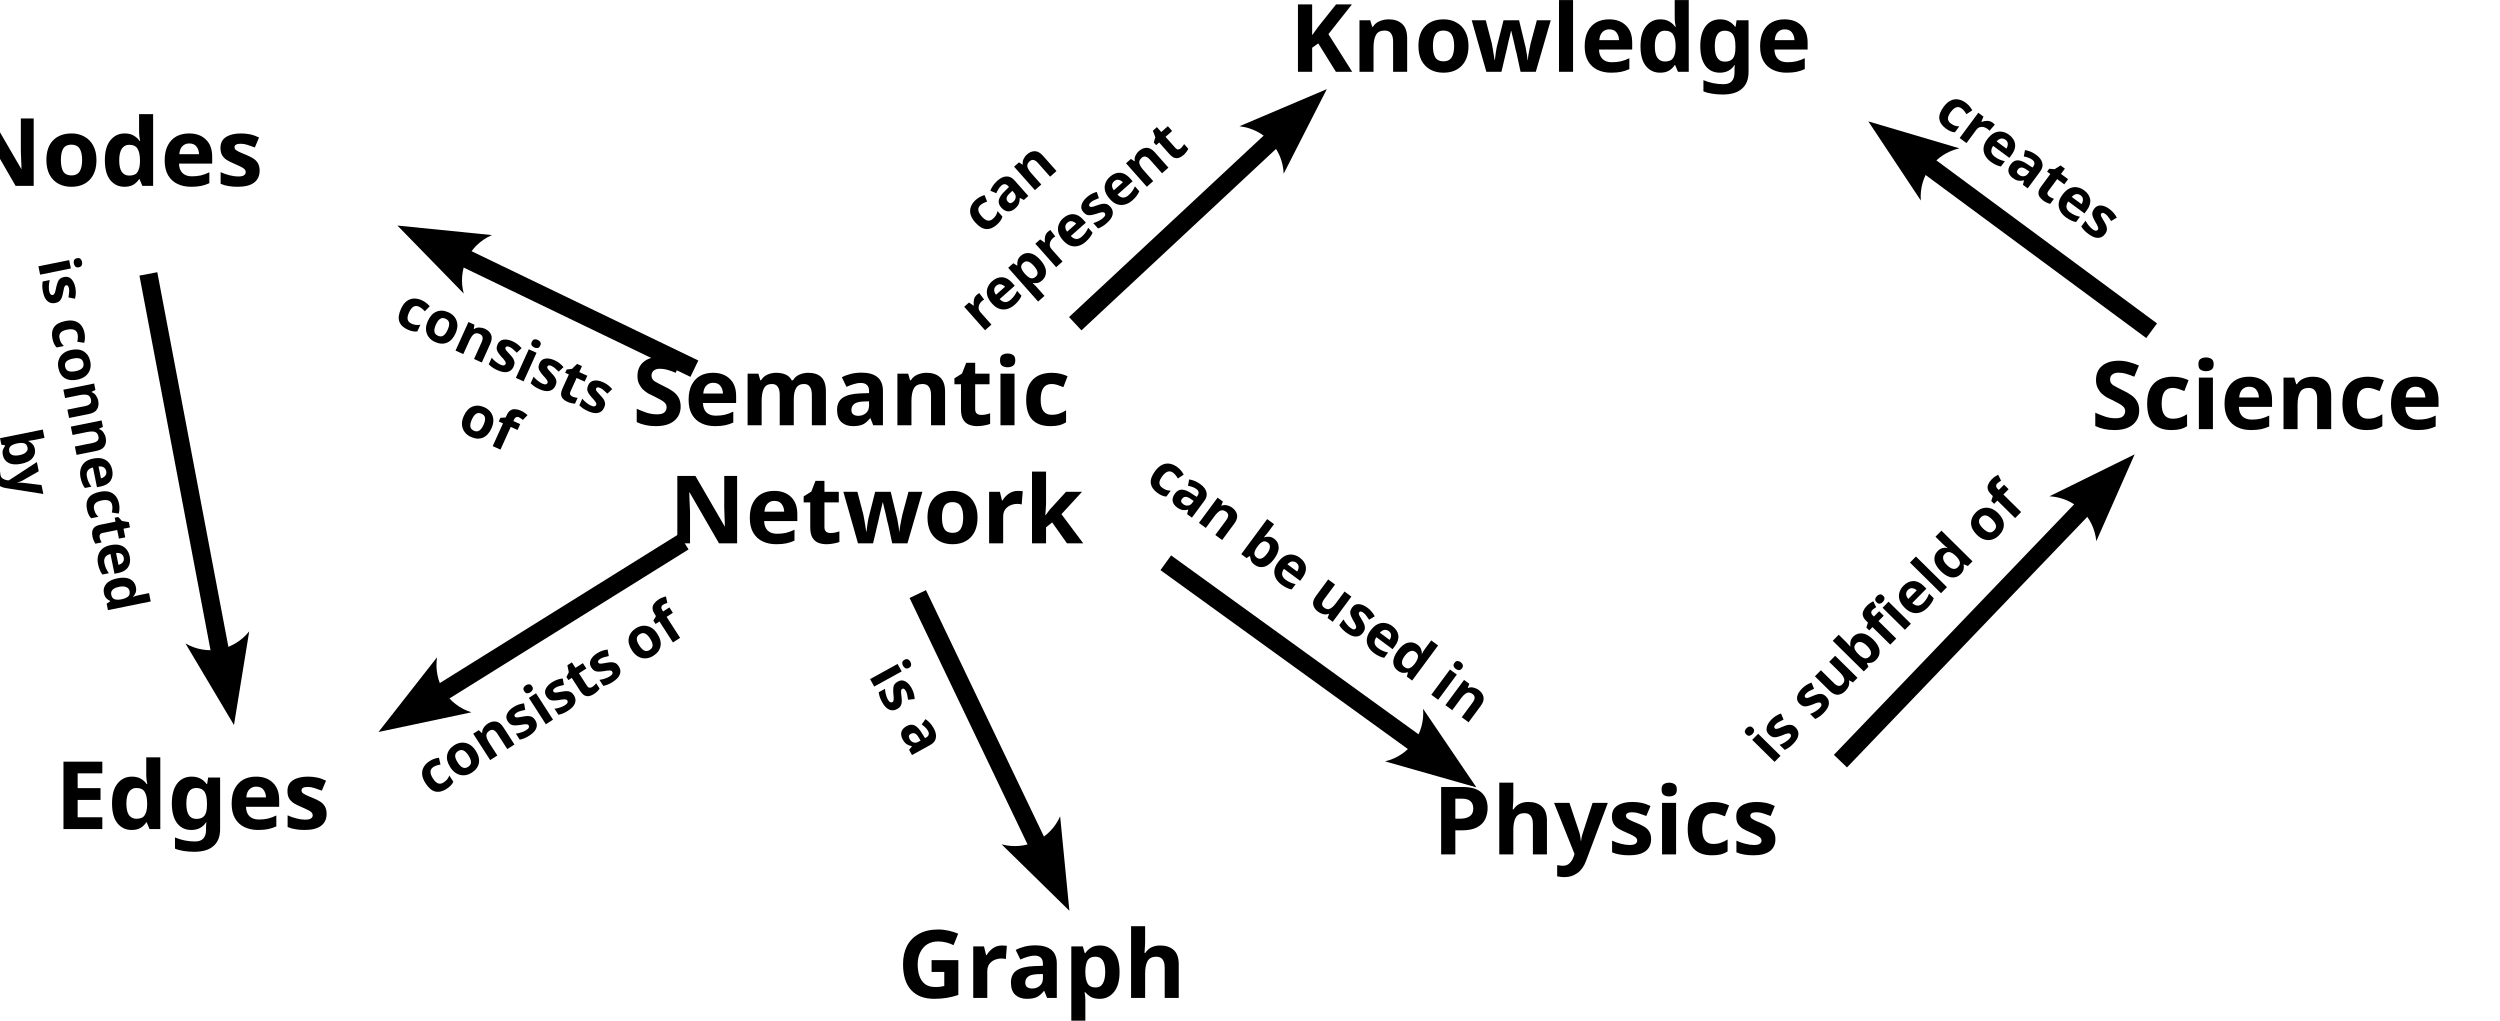
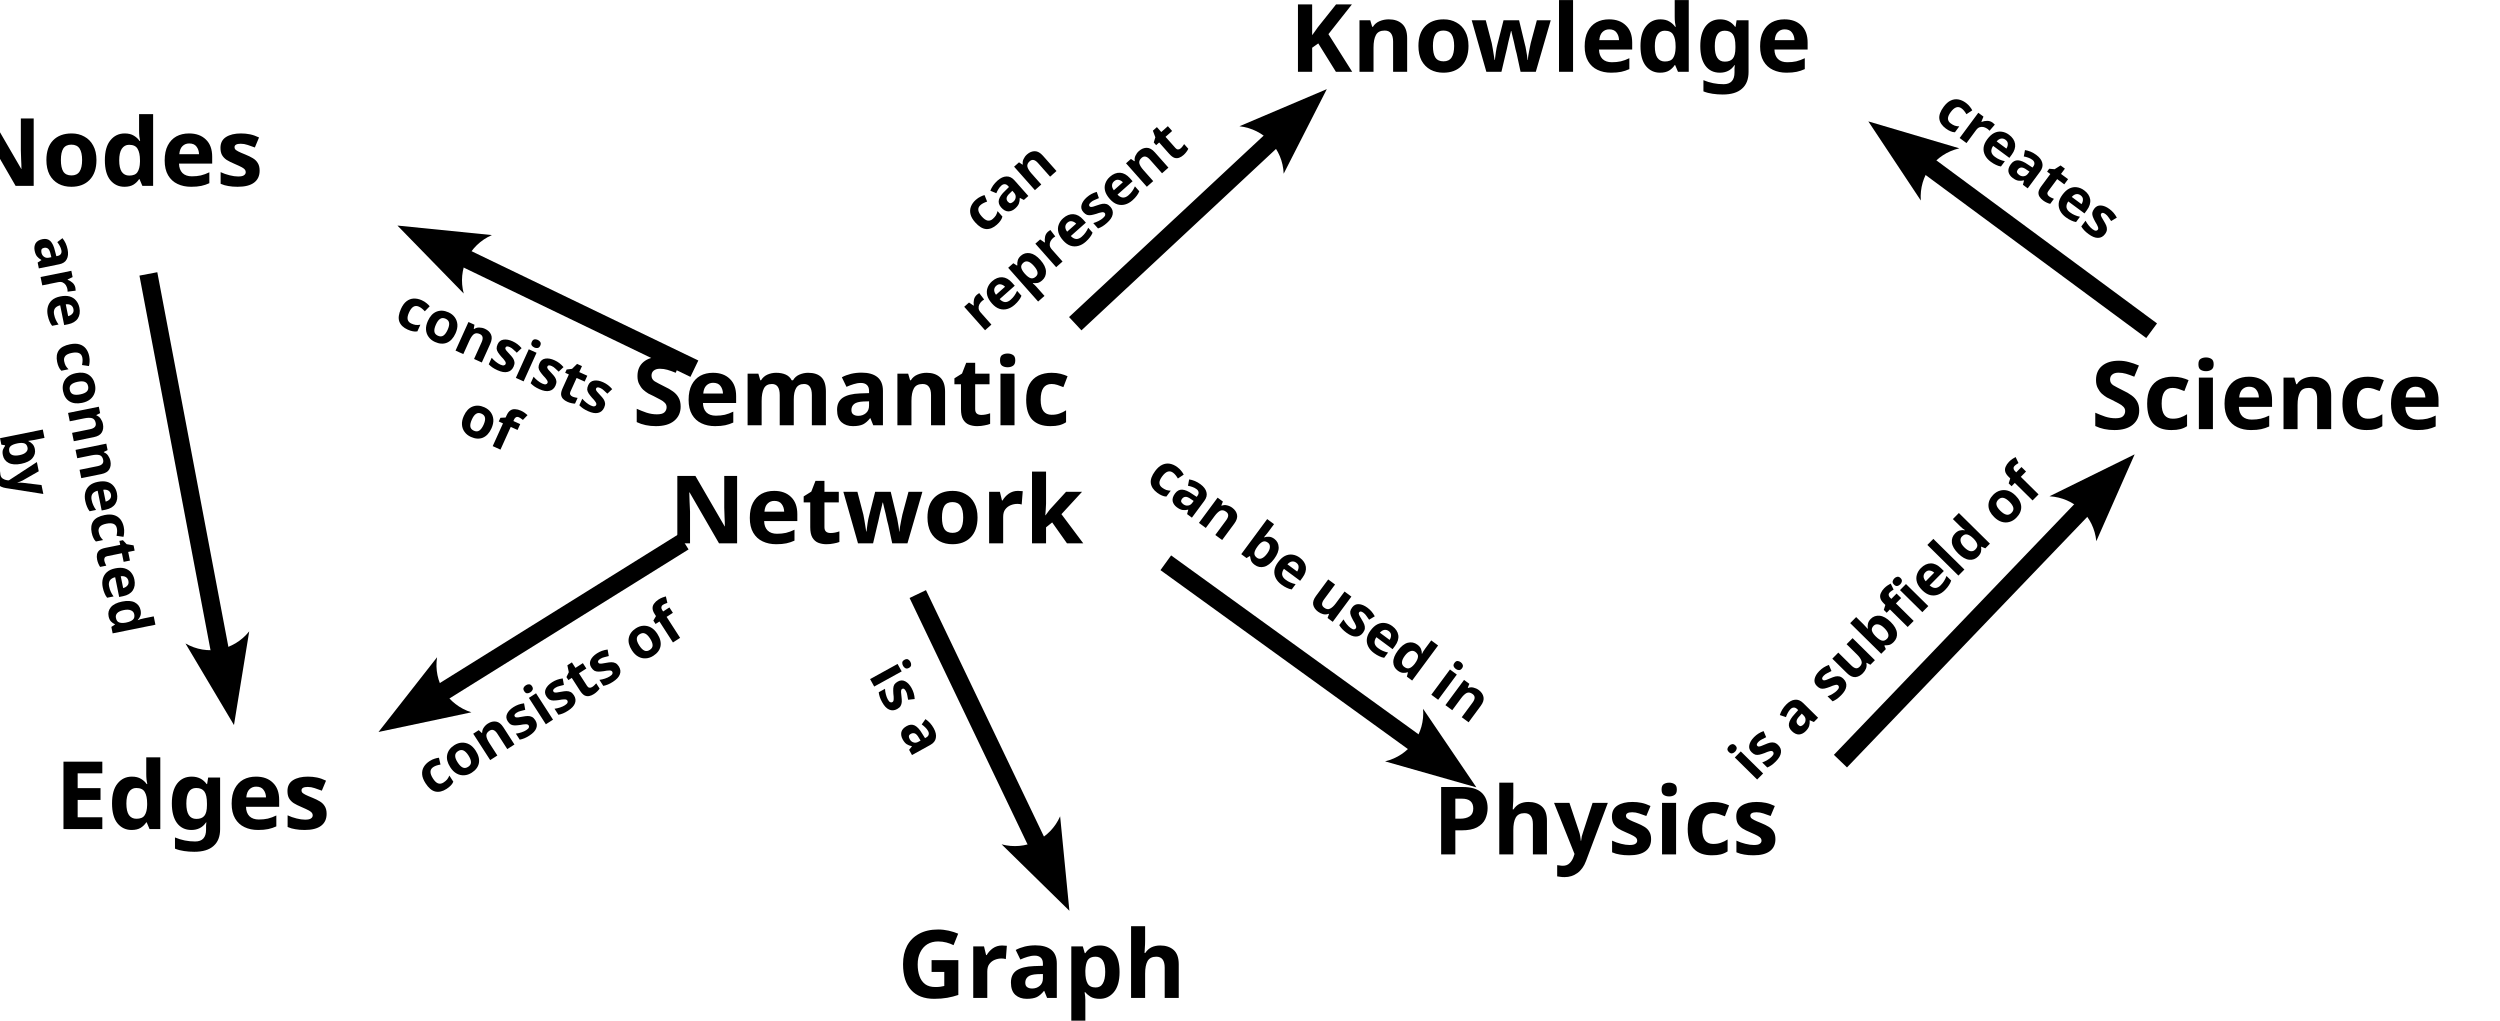
<svg xmlns="http://www.w3.org/2000/svg" width="261.409mm" height="106.718mm" viewBox="0 0 261.409 106.718" version="1.1" id="svg5">
  <defs id="defs2">
    <marker style="overflow:visible" id="Arrow2" refX="0" refY="0" orient="auto-start-reverse" markerWidth="5" markerHeight="3.571" viewBox="0 0 7.7 5.6" preserveAspectRatio="xMidYMid">
      <path transform="scale(0.7)" d="M -2,-4 9,0 -2,4 c 2,-2.33 2,-5.66 0,-8 z" style="fill:context-stroke;fill-rule:evenodd;stroke:none" id="arrow2L" />
    </marker>
    <marker style="overflow:visible" id="Arrow2-7" refX="0" refY="0" orient="auto-start-reverse" markerWidth="5" markerHeight="3.571" viewBox="0 0 7.7 5.6" preserveAspectRatio="xMidYMid">
      <path transform="scale(0.7)" d="M -2,-4 9,0 -2,4 c 2,-2.33 2,-5.66 0,-8 z" style="fill:context-stroke;fill-rule:evenodd;stroke:none" id="arrow2L-9" />
    </marker>
    <marker style="overflow:visible" id="Arrow2-0" refX="0" refY="0" orient="auto-start-reverse" markerWidth="5" markerHeight="3.571" viewBox="0 0 7.7 5.6" preserveAspectRatio="xMidYMid">
      <path transform="scale(0.7)" d="M -2,-4 9,0 -2,4 c 2,-2.33 2,-5.66 0,-8 z" style="fill:context-stroke;fill-rule:evenodd;stroke:none" id="arrow2L-2" />
    </marker>
    <marker style="overflow:visible" id="Arrow2-75" refX="0" refY="0" orient="auto-start-reverse" markerWidth="5" markerHeight="3.571" viewBox="0 0 7.7 5.6" preserveAspectRatio="xMidYMid">
      <path transform="scale(0.7)" d="M -2,-4 9,0 -2,4 c 2,-2.33 2,-5.66 0,-8 z" style="fill:context-stroke;fill-rule:evenodd;stroke:none" id="arrow2L-92" />
    </marker>
    <marker style="overflow:visible" id="Arrow2-9" refX="0" refY="0" orient="auto-start-reverse" markerWidth="5" markerHeight="3.571" viewBox="0 0 7.7 5.6" preserveAspectRatio="xMidYMid">
      <path transform="scale(0.7)" d="M -2,-4 9,0 -2,4 c 2,-2.33 2,-5.66 0,-8 z" style="fill:context-stroke;fill-rule:evenodd;stroke:none" id="arrow2L-7" />
    </marker>
    <marker style="overflow:visible" id="Arrow2-1" refX="0" refY="0" orient="auto-start-reverse" markerWidth="5" markerHeight="3.571" viewBox="0 0 7.7 5.6" preserveAspectRatio="xMidYMid">
      <path transform="scale(0.7)" d="M -2,-4 9,0 -2,4 c 2,-2.33 2,-5.66 0,-8 z" style="fill:context-stroke;fill-rule:evenodd;stroke:none" id="arrow2L-29" />
    </marker>
    <marker style="overflow:visible" id="Arrow2-94" refX="0" refY="0" orient="auto-start-reverse" markerWidth="5" markerHeight="3.571" viewBox="0 0 7.7 5.6" preserveAspectRatio="xMidYMid">
      <path transform="scale(0.7)" d="M -2,-4 9,0 -2,4 c 2,-2.33 2,-5.66 0,-8 z" style="fill:context-stroke;fill-rule:evenodd;stroke:none" id="arrow2L-78" />
    </marker>
    <marker style="overflow:visible" id="Arrow2-5" refX="0" refY="0" orient="auto-start-reverse" markerWidth="5" markerHeight="3.571" viewBox="0 0 7.7 5.6" preserveAspectRatio="xMidYMid">
      <path transform="scale(0.7)" d="M -2,-4 9,0 -2,4 c 2,-2.33 2,-5.66 0,-8 z" style="fill:context-stroke;fill-rule:evenodd;stroke:none" id="arrow2L-0" />
    </marker>
  </defs>
  <g id="layer1" transform="translate(11.26927,-74.50413)">
    <text xml:space="preserve" style="font-style:normal;font-variant:normal;font-weight:bold;font-stretch:normal;font-size:9.878px;font-family:sans-serif;-inkscape-font-specification:'sans-serif Bold';text-align:center;text-anchor:middle;fill:#000000;fill-opacity:1;stroke:none;stroke-width:1.9;stroke-linejoin:round" x="86.752" y="118.971" id="text236">
      <tspan id="tspan234" style="font-style:normal;font-variant:normal;font-weight:bold;font-stretch:normal;font-size:9.878px;font-family:sans-serif;-inkscape-font-specification:'sans-serif Bold';fill:#000000;fill-opacity:1;stroke:none;stroke-width:1.9" x="86.752" y="118.971">Semantic</tspan>
      <tspan style="font-style:normal;font-variant:normal;font-weight:bold;font-stretch:normal;font-size:9.878px;font-family:sans-serif;-inkscape-font-specification:'sans-serif Bold';fill:#000000;fill-opacity:1;stroke:none;stroke-width:1.9" x="86.752" y="131.318" id="tspan238">Network</tspan>
    </text>
    <text xml:space="preserve" style="font-style:normal;font-variant:normal;font-weight:bold;font-stretch:normal;font-size:9.878px;font-family:sans-serif;-inkscape-font-specification:'sans-serif Bold';text-align:center;text-anchor:middle;fill:#000000;fill-opacity:1;stroke:none;stroke-width:1.9;stroke-linejoin:round" x="157.288" y="82.011" id="text236-3">
      <tspan style="font-style:normal;font-variant:normal;font-weight:bold;font-stretch:normal;font-size:9.878px;font-family:sans-serif;-inkscape-font-specification:'sans-serif Bold';fill:#000000;fill-opacity:1;stroke:none;stroke-width:1.9" x="157.288" y="82.011" id="tspan238-7">Knowledge</tspan>
    </text>
    <text xml:space="preserve" style="font-style:normal;font-variant:normal;font-weight:bold;font-stretch:normal;font-size:9.878px;font-family:sans-serif;-inkscape-font-specification:'sans-serif Bold';text-align:center;text-anchor:middle;fill:#000000;fill-opacity:1;stroke:none;stroke-width:1.9;stroke-linejoin:round" x="232.177" y="119.379" id="text236-5">
      <tspan style="font-style:normal;font-variant:normal;font-weight:bold;font-stretch:normal;font-size:9.878px;font-family:sans-serif;-inkscape-font-specification:'sans-serif Bold';fill:#000000;fill-opacity:1;stroke:none;stroke-width:1.9" x="232.177" y="119.379" id="tspan238-5">Science</tspan>
    </text>
    <text xml:space="preserve" style="font-style:normal;font-variant:normal;font-weight:bold;font-stretch:normal;font-size:9.878px;font-family:sans-serif;-inkscape-font-specification:'sans-serif Bold';text-align:center;text-anchor:middle;fill:#000000;fill-opacity:1;stroke:none;stroke-width:1.9;stroke-linejoin:round" x="163.064" y="163.846" id="text236-6">
      <tspan style="font-style:normal;font-variant:normal;font-weight:bold;font-stretch:normal;font-size:9.878px;font-family:sans-serif;-inkscape-font-specification:'sans-serif Bold';fill:#000000;fill-opacity:1;stroke:none;stroke-width:1.9" x="163.064" y="163.846" id="tspan238-9">Physics</tspan>
    </text>
    <text xml:space="preserve" style="font-style:normal;font-variant:normal;font-weight:bold;font-stretch:normal;font-size:9.878px;font-family:sans-serif;-inkscape-font-specification:'sans-serif Bold';text-align:center;text-anchor:middle;fill:#000000;fill-opacity:1;stroke:none;stroke-width:1.9;stroke-linejoin:round" x="104.072" y="178.851" id="text236-1">
      <tspan style="font-style:normal;font-variant:normal;font-weight:bold;font-stretch:normal;font-size:9.878px;font-family:sans-serif;-inkscape-font-specification:'sans-serif Bold';fill:#000000;fill-opacity:1;stroke:none;stroke-width:1.9" x="104.072" y="178.851" id="tspan238-0">Graph</tspan>
    </text>
    <text xml:space="preserve" style="font-style:normal;font-variant:normal;font-weight:bold;font-stretch:normal;font-size:9.878px;font-family:sans-serif;-inkscape-font-specification:'sans-serif Bold';text-align:center;text-anchor:middle;fill:#000000;fill-opacity:1;stroke:none;stroke-width:1.9;stroke-linejoin:round" x="7.108" y="93.942" id="text236-9">
      <tspan style="font-style:normal;font-variant:normal;font-weight:bold;font-stretch:normal;font-size:9.878px;font-family:sans-serif;-inkscape-font-specification:'sans-serif Bold';fill:#000000;fill-opacity:1;stroke:none;stroke-width:1.9" x="7.108" y="93.942" id="tspan238-06">Nodes</tspan>
    </text>
    <text xml:space="preserve" style="font-style:normal;font-variant:normal;font-weight:bold;font-stretch:normal;font-size:9.878px;font-family:sans-serif;-inkscape-font-specification:'sans-serif Bold';text-align:center;text-anchor:middle;fill:#000000;fill-opacity:1;stroke:none;stroke-width:1.9;stroke-linejoin:round" x="15.291" y="161.198" id="text236-2">
      <tspan style="font-style:normal;font-variant:normal;font-weight:bold;font-stretch:normal;font-size:9.878px;font-family:sans-serif;-inkscape-font-specification:'sans-serif Bold';fill:#000000;fill-opacity:1;stroke:none;stroke-width:1.9" x="15.291" y="161.198" id="tspan238-8">Edges</tspan>
    </text>
    <path style="fill:none;fill-opacity:1;stroke:#000000;stroke-width:1.9;stroke-linejoin:round;stroke-opacity:1;marker-end:url(#Arrow2)" d="M 101.162,108.352 121.884,89.03" id="path5563" />
    <path style="fill:none;fill-opacity:1;stroke:#000000;stroke-width:1.9;stroke-linejoin:round;stroke-opacity:1;marker-end:url(#Arrow2-7)" d="m 110.63,133.349 26.29,19.011" id="path5563-2" />
    <path style="fill:none;fill-opacity:1;stroke:#000000;stroke-width:1.9;stroke-linejoin:round;stroke-opacity:1;marker-end:url(#Arrow2-0)" d="m 181.173,154.091 25.481,-26.57" id="path5563-3" />
    <path style="fill:none;fill-opacity:1;stroke:#000000;stroke-width:1.9;stroke-linejoin:round;stroke-opacity:1;marker-end:url(#Arrow2-75)" d="M 213.712,109.086 190.229,91.734" id="path5563-28" />
    <text xml:space="preserve" style="font-style:normal;font-variant:normal;font-weight:bold;font-stretch:normal;font-size:5.997px;font-family:sans-serif;-inkscape-font-specification:'sans-serif Bold';text-align:center;text-anchor:middle;fill:#000000;fill-opacity:1;stroke:none;stroke-width:1.9;stroke-linejoin:round;stroke-opacity:1" x="219.906" y="-43.631" id="text7380-3" transform="rotate(36.48434)">
      <tspan id="tspan7378-2" style="font-size:5.997px;fill:#000000;fill-opacity:1;stroke:none;stroke-width:1.9" x="219.906" y="-43.631">creates</tspan>
    </text>
    <path style="fill:none;fill-opacity:1;stroke:#000000;stroke-width:1.9;stroke-linejoin:round;stroke-opacity:1;marker-end:url(#Arrow2-9)" d="m 84.696,136.621 12.559,26.234" id="path5563-36" />
    <path style="fill:none;fill-opacity:1;stroke:#000000;stroke-width:1.9;stroke-linejoin:round;stroke-opacity:1;marker-end:url(#Arrow2-1)" d="M 60.226,131.147 34.787,147.004" id="path5563-31" />
    <path style="fill:none;fill-opacity:1;stroke:#000000;stroke-width:1.9;stroke-linejoin:round;stroke-opacity:1;marker-end:url(#Arrow2-94)" d="M 61.337,113.056 37.164,101.404" id="path5563-4" />
    <path style="fill:none;fill-opacity:1;stroke:#000000;stroke-width:1.9;stroke-linejoin:round;stroke-opacity:1;marker-end:url(#Arrow2-5)" d="m 4.245,103.145 7.528,39.674" id="path5563-361" />
    <text xml:space="preserve" style="font-style:normal;font-variant:normal;font-weight:bold;font-stretch:normal;font-size:5.997px;font-family:sans-serif;-inkscape-font-specification:'sans-serif Bold';text-align:center;text-anchor:middle;fill:#000000;fill-opacity:1;stroke:none;stroke-width:1.9;stroke-linejoin:round;stroke-opacity:1" x="186.621" y="36.021" id="text7380" transform="rotate(36.48434)">
      <tspan id="tspan7378" style="font-size:5.997px;fill:#000000;fill-opacity:1;stroke:none;stroke-width:1.9" x="186.621" y="36.021">can be used in</tspan>
    </text>
    <text xml:space="preserve" style="font-style:normal;font-variant:normal;font-weight:bold;font-stretch:normal;font-size:5.997px;font-family:sans-serif;-inkscape-font-specification:'sans-serif Bold';text-align:center;text-anchor:middle;fill:#000000;fill-opacity:1;stroke:none;stroke-width:1.9;stroke-linejoin:round;stroke-opacity:1" x="35.124" y="232.342" id="text7380-0" transform="rotate(-45.37636)">
-       <tspan id="tspan7378-6" style="font-size:5.997px;fill:#000000;fill-opacity:1;stroke:none;stroke-width:1.9" x="35.124" y="232.342">is subfield of</tspan>
+       <tspan id="tspan7378-6" style="font-size:5.997px;fill:#000000;fill-opacity:1;stroke:none;stroke-width:1.9" x="35.124" y="232.342">is a subfield of</tspan>
    </text>
    <text xml:space="preserve" style="font-style:normal;font-variant:normal;font-weight:bold;font-stretch:normal;font-size:5.997px;font-family:sans-serif;-inkscape-font-specification:'sans-serif Bold';text-align:center;text-anchor:middle;fill:#000000;fill-opacity:1;stroke:none;stroke-width:1.9;stroke-linejoin:round;stroke-opacity:1" x="14.293" y="134.944" id="text7380-06" transform="rotate(-41.56685)">
      <tspan id="tspan7378-1" style="font-size:5.997px;fill:#000000;fill-opacity:1;stroke:none;stroke-width:1.9" x="14.293" y="134.944">can </tspan>
      <tspan style="font-size:5.997px;fill:#000000;fill-opacity:1;stroke:none;stroke-width:1.9" x="14.293" y="142.441" id="tspan9113">represent</tspan>
    </text>
    <text xml:space="preserve" style="font-style:normal;font-variant:normal;font-weight:bold;font-stretch:normal;font-size:5.997px;font-family:sans-serif;-inkscape-font-specification:'sans-serif Bold';text-align:center;text-anchor:middle;fill:#000000;fill-opacity:1;stroke:none;stroke-width:1.9;stroke-linejoin:round;stroke-opacity:1" x="174.338" y="0.488" id="text7380-5" transform="rotate(61.11792)">
      <tspan id="tspan7378-5" style="font-size:5.997px;fill:#000000;fill-opacity:1;stroke:none;stroke-width:1.9" x="174.338" y="0.488">is a</tspan>
    </text>
    <text xml:space="preserve" style="font-style:normal;font-variant:normal;font-weight:bold;font-stretch:normal;font-size:5.997px;font-family:sans-serif;-inkscape-font-specification:'sans-serif Bold';text-align:center;text-anchor:middle;fill:#000000;fill-opacity:1;stroke:none;stroke-width:1.9;stroke-linejoin:round;stroke-opacity:1" x="89.18" y="86.315" id="text7380-4" transform="rotate(24.32826)">
      <tspan id="tspan7378-7" style="font-size:5.997px;fill:#000000;fill-opacity:1;stroke:none;stroke-width:1.9" x="89.18" y="86.315">consists</tspan>
      <tspan style="font-size:5.997px;fill:#000000;fill-opacity:1;stroke:none;stroke-width:1.9" x="89.18" y="93.812" id="tspan10793">of</tspan>
    </text>
    <text xml:space="preserve" style="font-style:normal;font-variant:normal;font-weight:bold;font-stretch:normal;font-size:5.997px;font-family:sans-serif;-inkscape-font-specification:'sans-serif Bold';text-align:center;text-anchor:middle;fill:#000000;fill-opacity:1;stroke:none;stroke-width:1.9;stroke-linejoin:round;stroke-opacity:1" x="-37.234" y="151.121" id="text7380-6" transform="rotate(-32.76989)">
      <tspan id="tspan7378-56" style="font-size:5.997px;fill:#000000;fill-opacity:1;stroke:none;stroke-width:1.9" x="-37.234" y="151.121">consists of</tspan>
    </text>
    <text xml:space="preserve" style="font-style:normal;font-variant:normal;font-weight:bold;font-stretch:normal;font-size:5.997px;font-family:sans-serif;-inkscape-font-specification:'sans-serif Bold';text-align:center;text-anchor:middle;fill:#000000;fill-opacity:1;stroke:none;stroke-width:1.9;stroke-linejoin:round;stroke-opacity:1" x="122.678" y="27.4" id="text7380-9" transform="rotate(78.5662)">
-       <tspan style="font-size:5.997px;fill:#000000;fill-opacity:1;stroke:none;stroke-width:1.9" x="122.678" y="27.4" id="tspan11653">is connected</tspan>
+       <tspan style="font-size:5.997px;fill:#000000;fill-opacity:1;stroke:none;stroke-width:1.9" x="122.678" y="27.4" id="tspan11653">are connected</tspan>
      <tspan style="font-size:5.997px;fill:#000000;fill-opacity:1;stroke:none;stroke-width:1.9" x="122.678" y="34.896" id="tspan11651">by</tspan>
    </text>
  </g>
</svg>
